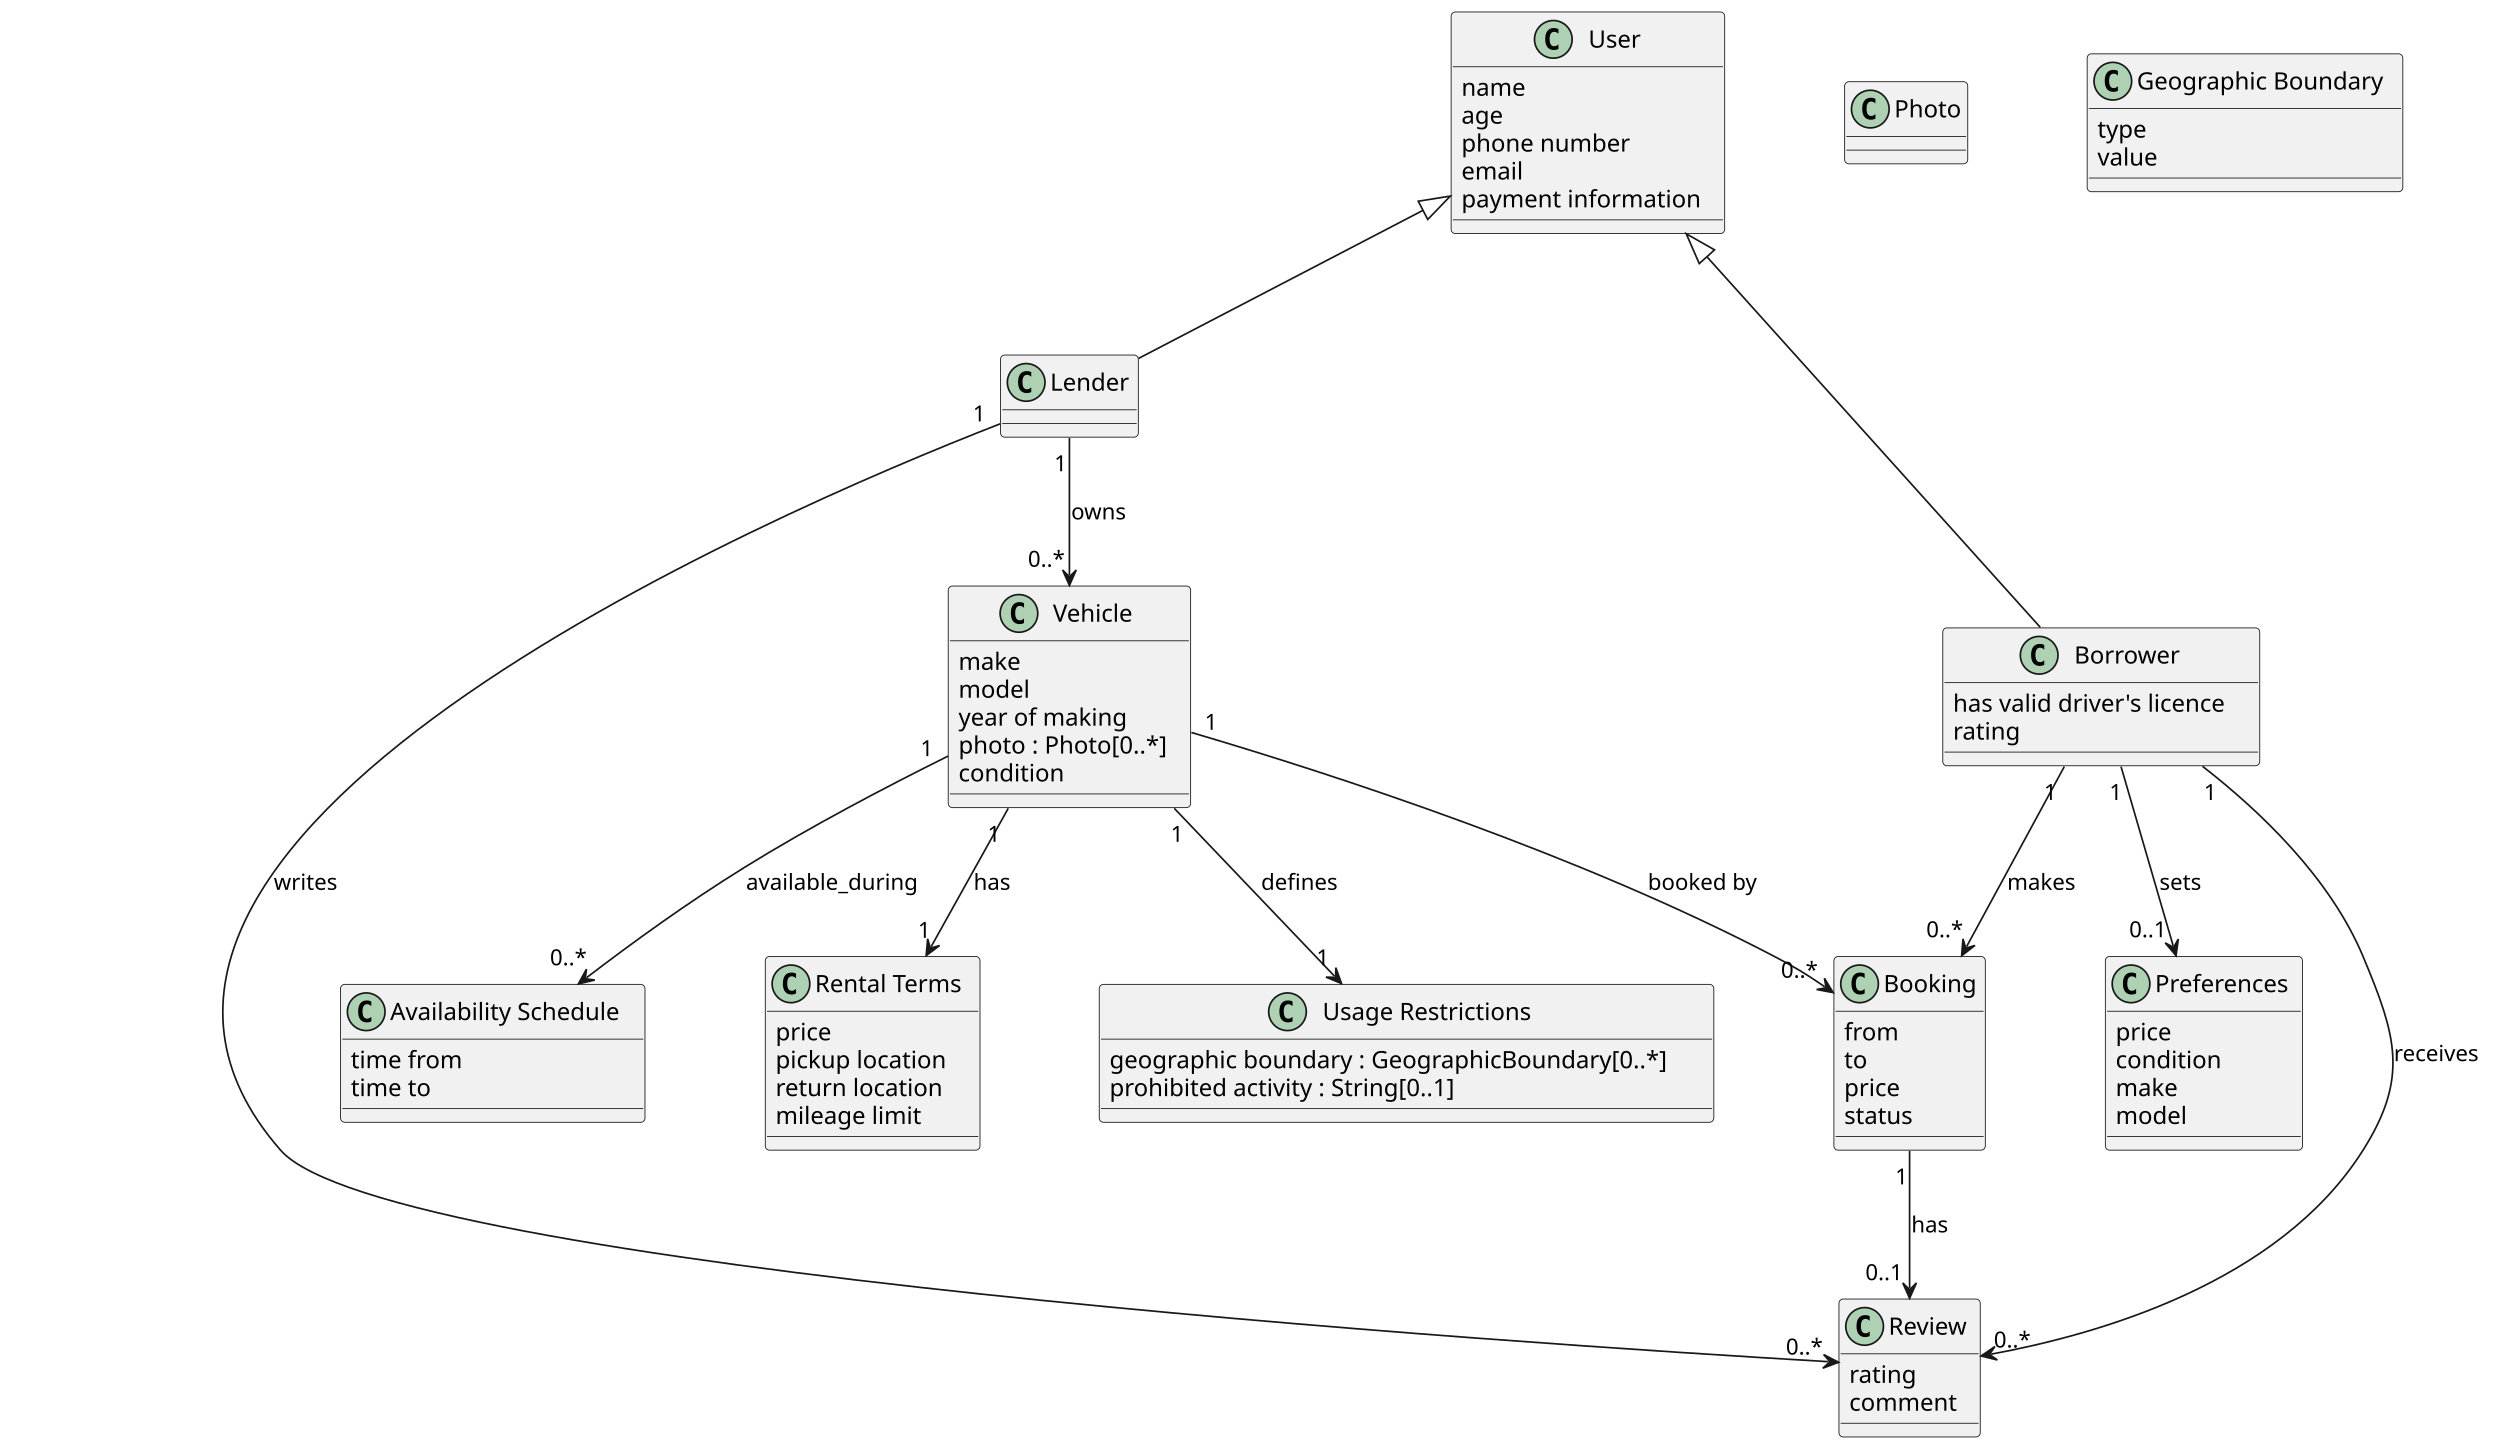
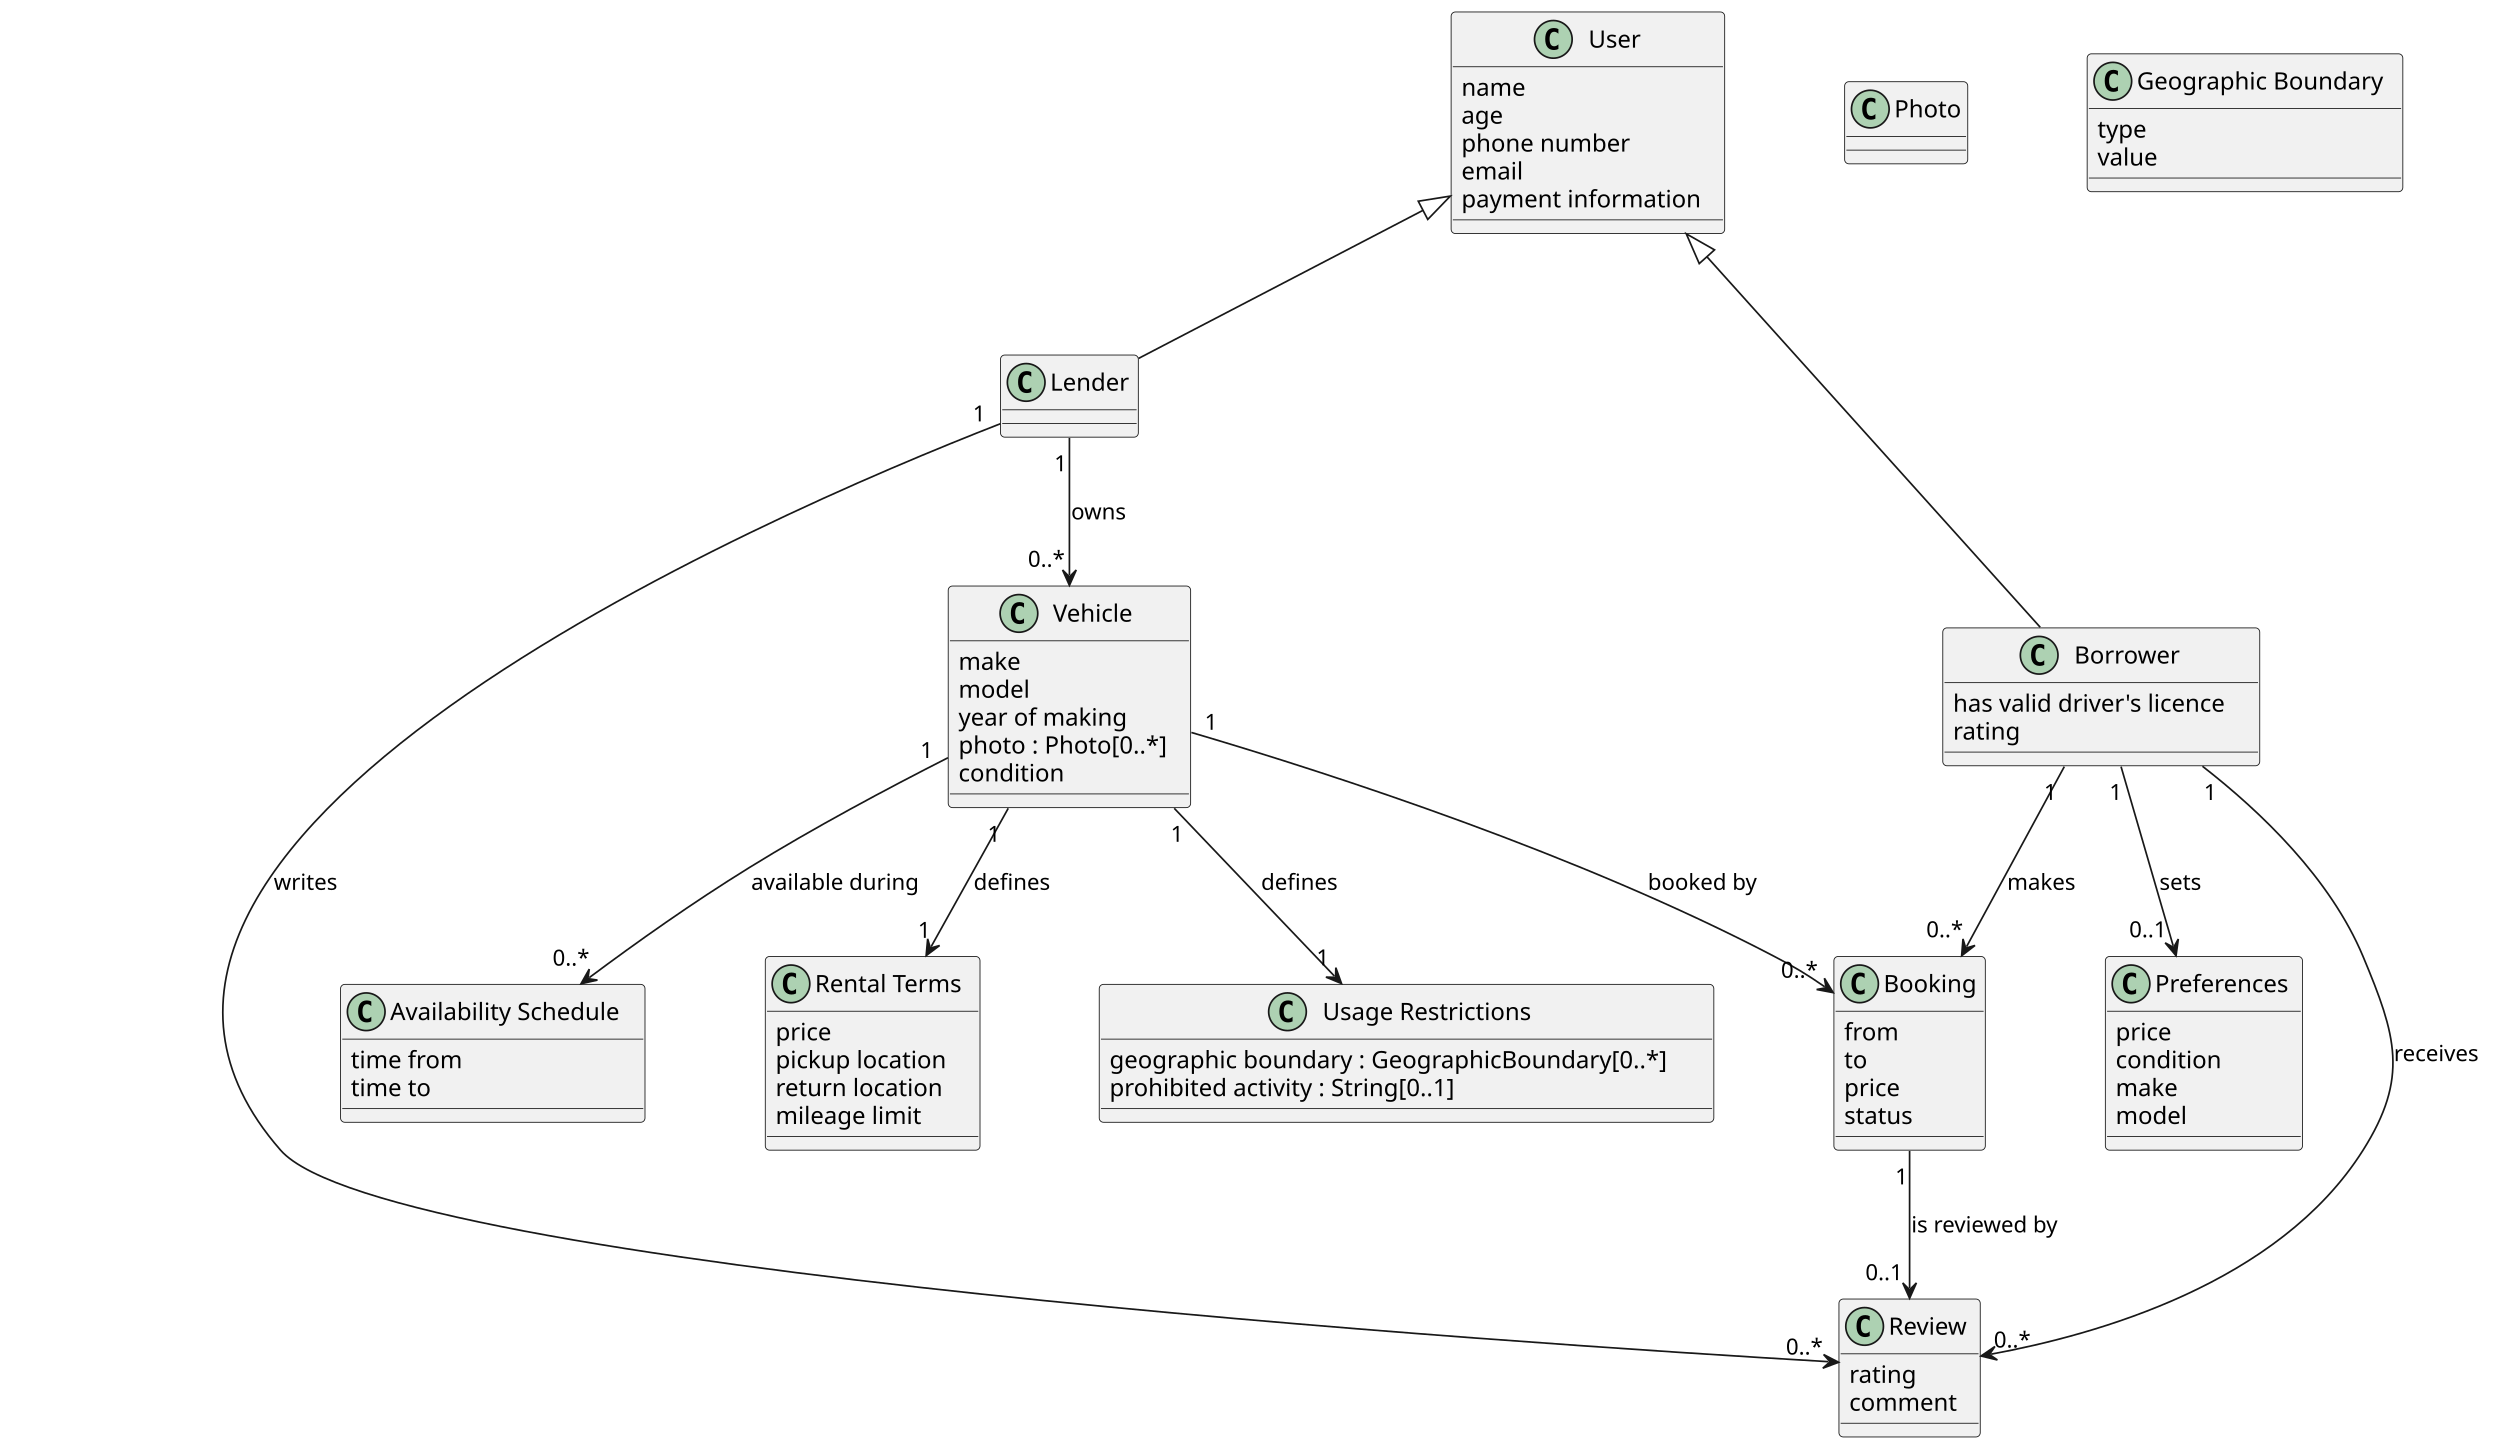
<svg xmlns="http://www.w3.org/2000/svg" contentStyleType="text/css" data-diagram-type="CLASS" height="846px" preserveAspectRatio="none" style="width:1461px;height:846px;background:#FFFFFF;" version="1.1" viewBox="0 0 1461 846" width="1461px" zoomAndPan="magnify">
  <defs />
  <g>
    <g class="entity" data-entity="User" data-source-line="6" data-uid="ent0002" id="entity_User">
      <rect fill="#F1F1F1" height="129.484" rx="2.5" ry="2.5" style="stroke:#181818;stroke-width:0.5;" width="159.861" x="848.04" y="7" />
      <ellipse cx="907.766" cy="23" fill="#ADD1B2" rx="11" ry="11" style="stroke:#181818;stroke-width:1;" />
      <path d="M910.734,28.641 Q910.156,28.938 909.516,29.078 Q908.875,29.234 908.172,29.234 Q905.672,29.234 904.344,27.594 Q903.031,25.938 903.031,22.812 Q903.031,19.688 904.344,18.031 Q905.672,16.375 908.172,16.375 Q908.875,16.375 909.516,16.531 Q910.172,16.688 910.734,16.984 L910.734,19.703 Q910.109,19.125 909.516,18.859 Q908.922,18.578 908.297,18.578 Q906.953,18.578 906.266,19.656 Q905.578,20.719 905.578,22.812 Q905.578,24.906 906.266,25.984 Q906.953,27.047 908.297,27.047 Q908.922,27.047 909.516,26.781 Q910.109,26.5 910.734,25.922 L910.734,28.641 Z " fill="#000000" />
      <text fill="#000000" font-family="sans-serif" font-size="14" lengthAdjust="spacing" textLength="31.91" x="928.266" y="27.847">User</text>
      <line style="stroke:#181818;stroke-width:0.5;" x1="849.04" x2="1006.901" y1="39" y2="39" />
      <text fill="#000000" font-family="sans-serif" font-size="14" lengthAdjust="spacing" textLength="39.703" x="854.04" y="55.995">name</text>
      <text fill="#000000" font-family="sans-serif" font-size="14" lengthAdjust="spacing" textLength="26.079" x="854.04" y="72.292">age</text>
      <text fill="#000000" font-family="sans-serif" font-size="14" lengthAdjust="spacing" textLength="102.901" x="854.04" y="88.589">phone number</text>
      <text fill="#000000" font-family="sans-serif" font-size="14" lengthAdjust="spacing" textLength="38.609" x="854.04" y="104.886">email</text>
      <text fill="#000000" font-family="sans-serif" font-size="14" lengthAdjust="spacing" textLength="147.861" x="854.04" y="121.183">payment information</text>
      <line style="stroke:#181818;stroke-width:0.5;" x1="849.04" x2="1006.901" y1="128.484" y2="128.484" />
    </g>
    <g class="entity" data-entity="Lender" data-source-line="14" data-uid="ent0003" id="entity_Lender">
      <rect fill="#F1F1F1" height="48" rx="2.5" ry="2.5" style="stroke:#181818;stroke-width:0.5;" width="80.542" x="584.7" y="207.48" />
      <ellipse cx="599.7" cy="223.48" fill="#ADD1B2" rx="11" ry="11" style="stroke:#181818;stroke-width:1;" />
      <path d="M602.669,229.121 Q602.091,229.417 601.45,229.558 Q600.809,229.714 600.106,229.714 Q597.606,229.714 596.278,228.074 Q594.966,226.417 594.966,223.292 Q594.966,220.167 596.278,218.511 Q597.606,216.855 600.106,216.855 Q600.809,216.855 601.45,217.011 Q602.106,217.167 602.669,217.464 L602.669,220.183 Q602.044,219.605 601.45,219.339 Q600.856,219.058 600.231,219.058 Q598.888,219.058 598.2,220.136 Q597.513,221.199 597.513,223.292 Q597.513,225.386 598.2,226.464 Q598.888,227.527 600.231,227.527 Q600.856,227.527 601.45,227.261 Q602.044,226.98 602.669,226.402 L602.669,229.121 Z " fill="#000000" />
      <text fill="#000000" font-family="sans-serif" font-size="14" lengthAdjust="spacing" textLength="48.542" x="613.7" y="228.327">Lender</text>
      <line style="stroke:#181818;stroke-width:0.5;" x1="585.7" x2="664.242" y1="239.48" y2="239.48" />
      <line style="stroke:#181818;stroke-width:0.5;" x1="585.7" x2="664.242" y1="247.48" y2="247.48" />
    </g>
    <g class="entity" data-entity="Borrower" data-source-line="18" data-uid="ent0004" id="entity_Borrower">
      <rect fill="#F1F1F1" height="80.594" rx="2.5" ry="2.5" style="stroke:#181818;stroke-width:0.5;" width="185.23" x="1135.36" y="366.93" />
      <ellipse cx="1191.691" cy="382.93" fill="#ADD1B2" rx="11" ry="11" style="stroke:#181818;stroke-width:1;" />
      <path d="M1194.66,388.571 Q1194.082,388.868 1193.441,389.008 Q1192.801,389.164 1192.098,389.164 Q1189.598,389.164 1188.27,387.524 Q1186.957,385.868 1186.957,382.743 Q1186.957,379.618 1188.27,377.961 Q1189.598,376.305 1192.098,376.305 Q1192.801,376.305 1193.441,376.461 Q1194.098,376.618 1194.66,376.914 L1194.66,379.633 Q1194.035,379.055 1193.441,378.789 Q1192.848,378.508 1192.223,378.508 Q1190.879,378.508 1190.191,379.586 Q1189.504,380.649 1189.504,382.743 Q1189.504,384.836 1190.191,385.914 Q1190.879,386.977 1192.223,386.977 Q1192.848,386.977 1193.441,386.711 Q1194.035,386.43 1194.66,385.852 L1194.66,388.571 Z " fill="#000000" />
      <text fill="#000000" font-family="sans-serif" font-size="14" lengthAdjust="spacing" textLength="64.066" x="1212.191" y="387.777">Borrower</text>
      <line style="stroke:#181818;stroke-width:0.5;" x1="1136.36" x2="1319.59" y1="398.93" y2="398.93" />
      <text fill="#000000" font-family="sans-serif" font-size="14" lengthAdjust="spacing" textLength="173.23" x="1141.36" y="415.925">has valid driver's licence</text>
      <text fill="#000000" font-family="sans-serif" font-size="14" lengthAdjust="spacing" textLength="41.474" x="1141.36" y="432.222">rating</text>
      <line style="stroke:#181818;stroke-width:0.5;" x1="1136.36" x2="1319.59" y1="439.524" y2="439.524" />
    </g>
    <g class="entity" data-entity="Photo" data-source-line="25" data-uid="ent0005" id="entity_Photo">
      <rect fill="#F1F1F1" height="48" rx="2.5" ry="2.5" style="stroke:#181818;stroke-width:0.5;" width="71.936" x="1078.01" y="47.74" />
      <ellipse cx="1093.01" cy="63.74" fill="#ADD1B2" rx="11" ry="11" style="stroke:#181818;stroke-width:1;" />
      <path d="M1095.979,69.381 Q1095.401,69.677 1094.76,69.818 Q1094.119,69.974 1093.416,69.974 Q1090.916,69.974 1089.588,68.334 Q1088.276,66.677 1088.276,63.553 Q1088.276,60.428 1089.588,58.771 Q1090.916,57.115 1093.416,57.115 Q1094.119,57.115 1094.76,57.271 Q1095.416,57.428 1095.979,57.724 L1095.979,60.443 Q1095.354,59.865 1094.76,59.599 Q1094.166,59.318 1093.541,59.318 Q1092.197,59.318 1091.51,60.396 Q1090.822,61.459 1090.822,63.553 Q1090.822,65.646 1091.51,66.724 Q1092.197,67.787 1093.541,67.787 Q1094.166,67.787 1094.76,67.521 Q1095.354,67.24 1095.979,66.662 L1095.979,69.381 Z " fill="#000000" />
      <text fill="#000000" font-family="sans-serif" font-size="14" lengthAdjust="spacing" textLength="39.935" x="1107.01" y="68.587">Photo</text>
      <line style="stroke:#181818;stroke-width:0.5;" x1="1079.01" x2="1148.946" y1="79.74" y2="79.74" />
      <line style="stroke:#181818;stroke-width:0.5;" x1="1079.01" x2="1148.946" y1="87.74" y2="87.74" />
    </g>
    <g class="entity" data-entity="Vehicle" data-source-line="27" data-uid="ent0006" id="entity_Vehicle">
      <rect fill="#F1F1F1" height="129.484" rx="2.5" ry="2.5" style="stroke:#181818;stroke-width:0.5;" width="141.664" x="554.14" y="342.48" />
      <ellipse cx="595.47" cy="358.48" fill="#ADD1B2" rx="11" ry="11" style="stroke:#181818;stroke-width:1;" />
      <path d="M598.439,364.121 Q597.861,364.418 597.22,364.558 Q596.579,364.714 595.876,364.714 Q593.376,364.714 592.048,363.074 Q590.736,361.418 590.736,358.293 Q590.736,355.168 592.048,353.511 Q593.376,351.855 595.876,351.855 Q596.579,351.855 597.22,352.011 Q597.876,352.168 598.439,352.464 L598.439,355.183 Q597.814,354.605 597.22,354.339 Q596.626,354.058 596.001,354.058 Q594.657,354.058 593.97,355.136 Q593.282,356.199 593.282,358.293 Q593.282,360.386 593.97,361.464 Q594.657,362.527 596.001,362.527 Q596.626,362.527 597.22,362.261 Q597.814,361.98 598.439,361.402 L598.439,364.121 Z " fill="#000000" />
      <text fill="#000000" font-family="sans-serif" font-size="14" lengthAdjust="spacing" textLength="51.153" x="615.321" y="363.327">Vehicle</text>
      <line style="stroke:#181818;stroke-width:0.5;" x1="555.14" x2="694.804" y1="374.48" y2="374.48" />
      <text fill="#000000" font-family="sans-serif" font-size="14" lengthAdjust="spacing" textLength="38.938" x="560.14" y="391.475">make</text>
      <text fill="#000000" font-family="sans-serif" font-size="14" lengthAdjust="spacing" textLength="43.593" x="560.14" y="407.772">model</text>
      <text fill="#000000" font-family="sans-serif" font-size="14" lengthAdjust="spacing" textLength="105.602" x="560.14" y="424.069">year of making</text>
      <text fill="#000000" font-family="sans-serif" font-size="14" lengthAdjust="spacing" textLength="129.664" x="560.14" y="440.366">photo : Photo[0..*]</text>
      <text fill="#000000" font-family="sans-serif" font-size="14" lengthAdjust="spacing" textLength="64.73" x="560.14" y="456.663">condition</text>
      <line style="stroke:#181818;stroke-width:0.5;" x1="555.14" x2="694.804" y1="463.964" y2="463.964" />
    </g>
    <g class="entity" data-entity="AvailabilitySchedule" data-source-line="35" data-uid="ent0007" id="entity_AvailabilitySchedule">
      <rect fill="#F1F1F1" height="80.594" rx="2.5" ry="2.5" style="stroke:#181818;stroke-width:0.5;" width="177.913" x="199.02" y="575.27" />
      <ellipse cx="214.02" cy="591.27" fill="#ADD1B2" rx="11" ry="11" style="stroke:#181818;stroke-width:1;" />
      <path d="M216.989,596.911 Q216.411,597.207 215.77,597.348 Q215.129,597.504 214.426,597.504 Q211.926,597.504 210.598,595.864 Q209.286,594.207 209.286,591.082 Q209.286,587.957 210.598,586.301 Q211.926,584.645 214.426,584.645 Q215.129,584.645 215.77,584.801 Q216.426,584.957 216.989,585.254 L216.989,587.973 Q216.364,587.395 215.77,587.129 Q215.176,586.848 214.551,586.848 Q213.208,586.848 212.52,587.926 Q211.833,588.989 211.833,591.082 Q211.833,593.176 212.52,594.254 Q213.208,595.317 214.551,595.317 Q215.176,595.317 215.77,595.051 Q216.364,594.77 216.989,594.192 L216.989,596.911 Z " fill="#000000" />
      <text fill="#000000" font-family="sans-serif" font-size="14" lengthAdjust="spacing" textLength="145.913" x="228.02" y="596.117">Availability Schedule</text>
      <line style="stroke:#181818;stroke-width:0.5;" x1="200.02" x2="375.933" y1="607.27" y2="607.27" />
      <text fill="#000000" font-family="sans-serif" font-size="14" lengthAdjust="spacing" textLength="68.968" x="205.02" y="624.265">time from</text>
      <text fill="#000000" font-family="sans-serif" font-size="14" lengthAdjust="spacing" textLength="50.135" x="205.02" y="640.562">time to</text>
      <line style="stroke:#181818;stroke-width:0.5;" x1="200.02" x2="375.933" y1="647.864" y2="647.864" />
    </g>
    <g class="entity" data-entity="RentalTerms" data-source-line="40" data-uid="ent0008" id="entity_RentalTerms">
      <rect fill="#F1F1F1" height="113.188" rx="2.5" ry="2.5" style="stroke:#181818;stroke-width:0.5;" width="125.475" x="447.24" y="558.97" />
      <ellipse cx="462.24" cy="574.97" fill="#ADD1B2" rx="11" ry="11" style="stroke:#181818;stroke-width:1;" />
      <path d="M465.209,580.611 Q464.631,580.908 463.99,581.048 Q463.349,581.204 462.646,581.204 Q460.146,581.204 458.818,579.564 Q457.506,577.908 457.506,574.783 Q457.506,571.658 458.818,570.001 Q460.146,568.345 462.646,568.345 Q463.349,568.345 463.99,568.501 Q464.646,568.658 465.209,568.954 L465.209,571.673 Q464.584,571.095 463.99,570.829 Q463.396,570.548 462.771,570.548 Q461.428,570.548 460.74,571.626 Q460.053,572.689 460.053,574.783 Q460.053,576.876 460.74,577.954 Q461.428,579.017 462.771,579.017 Q463.396,579.017 463.99,578.751 Q464.584,578.47 465.209,577.892 L465.209,580.611 Z " fill="#000000" />
      <text fill="#000000" font-family="sans-serif" font-size="14" lengthAdjust="spacing" textLength="93.475" x="476.24" y="579.817">Rental Terms</text>
      <line style="stroke:#181818;stroke-width:0.5;" x1="448.24" x2="571.715" y1="590.97" y2="590.97" />
      <text fill="#000000" font-family="sans-serif" font-size="14" lengthAdjust="spacing" textLength="34.843" x="453.24" y="607.965">price</text>
      <text fill="#000000" font-family="sans-serif" font-size="14" lengthAdjust="spacing" textLength="106.34" x="453.24" y="624.262">pickup location</text>
      <text fill="#000000" font-family="sans-serif" font-size="14" lengthAdjust="spacing" textLength="103.359" x="453.24" y="640.559">return location</text>
      <text fill="#000000" font-family="sans-serif" font-size="14" lengthAdjust="spacing" textLength="91.356" x="453.24" y="656.856">mileage limit</text>
      <line style="stroke:#181818;stroke-width:0.5;" x1="448.24" x2="571.715" y1="664.158" y2="664.158" />
    </g>
    <g class="entity" data-entity="GeographicBoundary" data-source-line="47" data-uid="ent0009" id="entity_GeographicBoundary">
      <rect fill="#F1F1F1" height="80.594" rx="2.5" ry="2.5" style="stroke:#181818;stroke-width:0.5;" width="184.469" x="1219.74" y="31.45" />
      <ellipse cx="1234.74" cy="47.45" fill="#ADD1B2" rx="11" ry="11" style="stroke:#181818;stroke-width:1;" />
      <path d="M1237.709,53.091 Q1237.131,53.388 1236.49,53.528 Q1235.849,53.684 1235.146,53.684 Q1232.646,53.684 1231.318,52.044 Q1230.006,50.388 1230.006,47.263 Q1230.006,44.138 1231.318,42.481 Q1232.646,40.825 1235.146,40.825 Q1235.849,40.825 1236.49,40.981 Q1237.146,41.138 1237.709,41.434 L1237.709,44.153 Q1237.084,43.575 1236.49,43.309 Q1235.896,43.028 1235.271,43.028 Q1233.928,43.028 1233.24,44.106 Q1232.553,45.169 1232.553,47.263 Q1232.553,49.356 1233.24,50.434 Q1233.928,51.497 1235.271,51.497 Q1235.896,51.497 1236.49,51.231 Q1237.084,50.95 1237.709,50.372 L1237.709,53.091 Z " fill="#000000" />
      <text fill="#000000" font-family="sans-serif" font-size="14" lengthAdjust="spacing" textLength="152.469" x="1248.74" y="52.297">Geographic Boundary</text>
      <line style="stroke:#181818;stroke-width:0.5;" x1="1220.74" x2="1403.209" y1="63.45" y2="63.45" />
      <text fill="#000000" font-family="sans-serif" font-size="14" lengthAdjust="spacing" textLength="31.274" x="1225.74" y="80.445">type</text>
      <text fill="#000000" font-family="sans-serif" font-size="14" lengthAdjust="spacing" textLength="38.24" x="1225.74" y="96.742">value</text>
      <line style="stroke:#181818;stroke-width:0.5;" x1="1220.74" x2="1403.209" y1="104.044" y2="104.044" />
    </g>
    <g class="entity" data-entity="UsageRestriction" data-source-line="52" data-uid="ent0010" id="entity_UsageRestriction">
      <rect fill="#F1F1F1" height="80.594" rx="2.5" ry="2.5" style="stroke:#181818;stroke-width:0.5;" width="359.156" x="642.4" y="575.27" />
      <ellipse cx="752.404" cy="591.27" fill="#ADD1B2" rx="11" ry="11" style="stroke:#181818;stroke-width:1;" />
      <path d="M755.373,596.911 Q754.794,597.207 754.154,597.348 Q753.513,597.504 752.81,597.504 Q750.31,597.504 748.982,595.864 Q747.669,594.207 747.669,591.082 Q747.669,587.957 748.982,586.301 Q750.31,584.645 752.81,584.645 Q753.513,584.645 754.154,584.801 Q754.81,584.957 755.373,585.254 L755.373,587.973 Q754.748,587.395 754.154,587.129 Q753.56,586.848 752.935,586.848 Q751.591,586.848 750.904,587.926 Q750.216,588.989 750.216,591.082 Q750.216,593.176 750.904,594.254 Q751.591,595.317 752.935,595.317 Q753.56,595.317 754.154,595.051 Q754.748,594.77 755.373,594.192 L755.373,596.911 Z " fill="#000000" />
      <text fill="#000000" font-family="sans-serif" font-size="14" lengthAdjust="spacing" textLength="130.648" x="772.904" y="596.117">Usage Restrictions</text>
      <line style="stroke:#181818;stroke-width:0.5;" x1="643.4" x2="1000.556" y1="607.27" y2="607.27" />
      <text fill="#000000" font-family="sans-serif" font-size="14" lengthAdjust="spacing" textLength="347.156" x="648.4" y="624.265">geographic boundary : GeographicBoundary[0..*]</text>
      <text fill="#000000" font-family="sans-serif" font-size="14" lengthAdjust="spacing" textLength="220.828" x="648.4" y="640.562">prohibited activity : String[0..1]</text>
      <line style="stroke:#181818;stroke-width:0.5;" x1="643.4" x2="1000.556" y1="647.864" y2="647.864" />
    </g>
    <g class="entity" data-entity="Review" data-source-line="59" data-uid="ent0011" id="entity_Review">
      <rect fill="#F1F1F1" height="80.594" rx="2.5" ry="2.5" style="stroke:#181818;stroke-width:0.5;" width="82.579" x="1074.68" y="759.16" />
      <ellipse cx="1089.68" cy="775.16" fill="#ADD1B2" rx="11" ry="11" style="stroke:#181818;stroke-width:1;" />
      <path d="M1092.649,780.801 Q1092.071,781.097 1091.43,781.238 Q1090.789,781.394 1090.086,781.394 Q1087.586,781.394 1086.258,779.754 Q1084.946,778.097 1084.946,774.972 Q1084.946,771.847 1086.258,770.191 Q1087.586,768.535 1090.086,768.535 Q1090.789,768.535 1091.43,768.691 Q1092.086,768.847 1092.649,769.144 L1092.649,771.863 Q1092.024,771.285 1091.43,771.019 Q1090.836,770.738 1090.211,770.738 Q1088.868,770.738 1088.18,771.816 Q1087.493,772.879 1087.493,774.972 Q1087.493,777.066 1088.18,778.144 Q1088.868,779.207 1090.211,779.207 Q1090.836,779.207 1091.43,778.941 Q1092.024,778.66 1092.649,778.082 L1092.649,780.801 Z " fill="#000000" />
      <text fill="#000000" font-family="sans-serif" font-size="14" lengthAdjust="spacing" textLength="50.579" x="1103.68" y="780.007">Review</text>
      <line style="stroke:#181818;stroke-width:0.5;" x1="1075.68" x2="1156.259" y1="791.16" y2="791.16" />
      <text fill="#000000" font-family="sans-serif" font-size="14" lengthAdjust="spacing" textLength="41.474" x="1080.68" y="808.155">rating</text>
      <text fill="#000000" font-family="sans-serif" font-size="14" lengthAdjust="spacing" textLength="66.514" x="1080.68" y="824.452">comment</text>
      <line style="stroke:#181818;stroke-width:0.5;" x1="1075.68" x2="1156.259" y1="831.754" y2="831.754" />
    </g>
    <g class="entity" data-entity="Preferences" data-source-line="64" data-uid="ent0012" id="entity_Preferences">
      <rect fill="#F1F1F1" height="113.188" rx="2.5" ry="2.5" style="stroke:#181818;stroke-width:0.5;" width="115.2" x="1230.37" y="558.97" />
      <ellipse cx="1245.37" cy="574.97" fill="#ADD1B2" rx="11" ry="11" style="stroke:#181818;stroke-width:1;" />
      <path d="M1248.339,580.611 Q1247.761,580.908 1247.12,581.048 Q1246.479,581.204 1245.776,581.204 Q1243.276,581.204 1241.948,579.564 Q1240.636,577.908 1240.636,574.783 Q1240.636,571.658 1241.948,570.001 Q1243.276,568.345 1245.776,568.345 Q1246.479,568.345 1247.12,568.501 Q1247.776,568.658 1248.339,568.954 L1248.339,571.673 Q1247.714,571.095 1247.12,570.829 Q1246.526,570.548 1245.901,570.548 Q1244.557,570.548 1243.87,571.626 Q1243.182,572.689 1243.182,574.783 Q1243.182,576.876 1243.87,577.954 Q1244.557,579.017 1245.901,579.017 Q1246.526,579.017 1247.12,578.751 Q1247.714,578.47 1248.339,577.892 L1248.339,580.611 Z " fill="#000000" />
      <text fill="#000000" font-family="sans-serif" font-size="14" lengthAdjust="spacing" textLength="83.2" x="1259.37" y="579.817">Preferences</text>
      <line style="stroke:#181818;stroke-width:0.5;" x1="1231.37" x2="1344.57" y1="590.97" y2="590.97" />
      <text fill="#000000" font-family="sans-serif" font-size="14" lengthAdjust="spacing" textLength="34.843" x="1236.37" y="607.965">price</text>
      <text fill="#000000" font-family="sans-serif" font-size="14" lengthAdjust="spacing" textLength="64.73" x="1236.37" y="624.262">condition</text>
      <text fill="#000000" font-family="sans-serif" font-size="14" lengthAdjust="spacing" textLength="38.938" x="1236.37" y="640.559">make</text>
      <text fill="#000000" font-family="sans-serif" font-size="14" lengthAdjust="spacing" textLength="43.593" x="1236.37" y="656.856">model</text>
      <line style="stroke:#181818;stroke-width:0.5;" x1="1231.37" x2="1344.57" y1="664.158" y2="664.158" />
    </g>
    <g class="entity" data-entity="Booking" data-source-line="71" data-uid="ent0013" id="entity_Booking">
      <rect fill="#F1F1F1" height="113.188" rx="2.5" ry="2.5" style="stroke:#181818;stroke-width:0.5;" width="88.492" x="1071.73" y="558.97" />
      <ellipse cx="1086.73" cy="574.97" fill="#ADD1B2" rx="11" ry="11" style="stroke:#181818;stroke-width:1;" />
      <path d="M1089.699,580.611 Q1089.121,580.908 1088.48,581.048 Q1087.839,581.204 1087.136,581.204 Q1084.636,581.204 1083.308,579.564 Q1081.996,577.908 1081.996,574.783 Q1081.996,571.658 1083.308,570.001 Q1084.636,568.345 1087.136,568.345 Q1087.839,568.345 1088.48,568.501 Q1089.136,568.658 1089.699,568.954 L1089.699,571.673 Q1089.074,571.095 1088.48,570.829 Q1087.886,570.548 1087.261,570.548 Q1085.918,570.548 1085.23,571.626 Q1084.543,572.689 1084.543,574.783 Q1084.543,576.876 1085.23,577.954 Q1085.918,579.017 1087.261,579.017 Q1087.886,579.017 1088.48,578.751 Q1089.074,578.47 1089.699,577.892 L1089.699,580.611 Z " fill="#000000" />
      <text fill="#000000" font-family="sans-serif" font-size="14" lengthAdjust="spacing" textLength="56.492" x="1100.73" y="579.817">Booking</text>
      <line style="stroke:#181818;stroke-width:0.5;" x1="1072.73" x2="1159.222" y1="590.97" y2="590.97" />
      <text fill="#000000" font-family="sans-serif" font-size="14" lengthAdjust="spacing" textLength="32.888" x="1077.73" y="607.965">from</text>
      <text fill="#000000" font-family="sans-serif" font-size="14" lengthAdjust="spacing" textLength="14.055" x="1077.73" y="624.262">to</text>
      <text fill="#000000" font-family="sans-serif" font-size="14" lengthAdjust="spacing" textLength="34.843" x="1077.73" y="640.559">price</text>
      <text fill="#000000" font-family="sans-serif" font-size="14" lengthAdjust="spacing" textLength="43.019" x="1077.73" y="656.856">status</text>
      <line style="stroke:#181818;stroke-width:0.5;" x1="1072.73" x2="1159.222" y1="664.158" y2="664.158" />
    </g>
    <g class="link" data-entity-1="User" data-entity-2="Lender" data-source-line="83" data-uid="lnk14" id="link_User_Lender">
      <path codeLine="83" d="M831.605,122.913 C772.875,153.493 711.67,185.35 665.33,209.47" fill="none" id="User-backto-Lender" style="stroke:#181818;stroke-width:1;" />
      <polygon fill="none" points="847.57,114.6,828.834,117.591,834.376,128.235,847.57,114.6" style="stroke:#181818;stroke-width:1;" />
    </g>
    <g class="link" data-entity-1="User" data-entity-2="Borrower" data-source-line="84" data-uid="lnk15" id="link_User_Borrower">
      <path codeLine="84" d="M997.499,150.031 C1058.579,217.921 1141.19,309.76 1192.31,366.58" fill="none" id="User-backto-Borrower" style="stroke:#181818;stroke-width:1;" />
      <polygon fill="none" points="985.46,136.65,993.039,154.044,1001.96,146.018,985.46,136.65" style="stroke:#181818;stroke-width:1;" />
    </g>
    <g class="link" data-entity-1="Lender" data-entity-2="Vehicle" data-source-line="86" data-uid="lnk16" id="link_Lender_Vehicle">
      <path codeLine="86" d="M624.97,255.92 C624.97,277.96 624.97,305.99 624.97,336.1" fill="none" id="Lender-to-Vehicle" style="stroke:#181818;stroke-width:1;" />
      <polygon fill="#181818" points="624.97,342.1,628.97,333.1,624.97,337.1,620.97,333.1,624.97,342.1" style="stroke:#181818;stroke-width:1;" />
      <text fill="#000000" font-family="sans-serif" font-size="13" lengthAdjust="spacing" textLength="33.598" x="625.97" y="303.547">owns</text>
      <text fill="#000000" font-family="sans-serif" font-size="13" lengthAdjust="spacing" textLength="8.271" x="616.076" y="275.388">1</text>
      <text fill="#000000" font-family="sans-serif" font-size="13" lengthAdjust="spacing" textLength="23.036" x="600.714" y="331.231">0..*</text>
    </g>
    <g class="link" data-entity-1="Lender" data-entity-2="Review" data-source-line="87" data-uid="lnk17" id="link_Lender_Review">
      <path codeLine="87" d="M584.65,247.61 C446.01,301.68 6,491.84 163.97,672.16 C225.09,741.91 893.12,785.468 1068.48,795.759" fill="none" id="Lender-to-Review" style="stroke:#181818;stroke-width:1;" />
      <polygon fill="#181818" points="1074.47,796.11,1065.72,791.59,1069.479,795.817,1065.251,799.576,1074.47,796.11" style="stroke:#181818;stroke-width:1;" />
      <text fill="#000000" font-family="sans-serif" font-size="13" lengthAdjust="spacing" textLength="39.457" x="159.97" y="520.037">writes</text>
      <text fill="#000000" font-family="sans-serif" font-size="13" lengthAdjust="spacing" textLength="8.271" x="568.503" y="246.28">1</text>
      <text fill="#000000" font-family="sans-serif" font-size="13" lengthAdjust="spacing" textLength="23.036" x="1043.688" y="791.593">0..*</text>
    </g>
    <g class="link" data-entity-1="Borrower" data-entity-2="Booking" data-source-line="89" data-uid="lnk18" id="link_Borrower_Booking">
      <path codeLine="89" d="M1206.38,448.01 C1189.34,479.39 1168.233,518.287 1149.253,553.247" fill="none" id="Borrower-to-Booking" style="stroke:#181818;stroke-width:1;" />
      <polygon fill="#181818" points="1146.39,558.52,1154.199,552.519,1148.776,554.126,1147.169,548.702,1146.39,558.52" style="stroke:#181818;stroke-width:1;" />
      <text fill="#000000" font-family="sans-serif" font-size="13" lengthAdjust="spacing" textLength="42.929" x="1172.97" y="520.037">makes</text>
      <text fill="#000000" font-family="sans-serif" font-size="13" lengthAdjust="spacing" textLength="8.271" x="1194.482" y="467.48">1</text>
      <text fill="#000000" font-family="sans-serif" font-size="13" lengthAdjust="spacing" textLength="23.036" x="1125.697" y="547.729">0..*</text>
    </g>
    <g class="link" data-entity-1="Borrower" data-entity-2="Review" data-source-line="90" data-uid="lnk19" id="link_Borrower_Review">
      <path codeLine="90" d="M1287.12,447.8 C1321.58,474.61 1361.9,513.39 1380.97,558.97 C1400.4,605.37 1407.82,629.62 1380.97,672.16 C1331.6,750.38 1224.931,780.084 1163.601,791.374" fill="none" id="Borrower-to-Review" style="stroke:#181818;stroke-width:1;" />
      <polygon fill="#181818" points="1157.7,792.46,1167.275,794.764,1162.617,791.555,1165.827,786.897,1157.7,792.46" style="stroke:#181818;stroke-width:1;" />
      <text fill="#000000" font-family="sans-serif" font-size="13" lengthAdjust="spacing" textLength="54.565" x="1398.97" y="620.127">receives</text>
      <text fill="#000000" font-family="sans-serif" font-size="13" lengthAdjust="spacing" textLength="8.271" x="1287.93" y="467.539">1</text>
      <text fill="#000000" font-family="sans-serif" font-size="13" lengthAdjust="spacing" textLength="23.036" x="1165.188" y="787.498">0..*</text>
    </g>
    <g class="link" data-entity-1="Booking" data-entity-2="Review" data-source-line="91" data-uid="lnk20" id="link_Booking_Review">
      <path codeLine="91" d="M1115.97,672.62 C1115.97,700.49 1115.97,727.51 1115.97,752.73" fill="none" id="Booking-to-Review" style="stroke:#181818;stroke-width:1;" />
      <polygon fill="#181818" points="1115.97,758.73,1119.97,749.73,1115.97,753.73,1111.97,749.73,1115.97,758.73" style="stroke:#181818;stroke-width:1;" />
-       <text fill="#000000" font-family="sans-serif" font-size="13" lengthAdjust="spacing" textLength="22.979" x="1116.97" y="720.227">has</text>
+       <text fill="#000000" font-family="sans-serif" font-size="13" lengthAdjust="spacing" textLength="94.123" x="1116.97" y="720.227">is reviewed by</text>
      <text fill="#000000" font-family="sans-serif" font-size="13" lengthAdjust="spacing" textLength="8.271" x="1107.523" y="692.159">1</text>
      <text fill="#000000" font-family="sans-serif" font-size="13" lengthAdjust="spacing" textLength="24.807" x="1090.122" y="748.121">0..1</text>
    </g>
    <g class="link" data-entity-1="Borrower" data-entity-2="Preferences" data-source-line="92" data-uid="lnk21" id="link_Borrower_Preferences">
      <path codeLine="92" d="M1239.54,448.01 C1248.67,479.39 1259.834,517.799 1270.004,552.759" fill="none" id="Borrower-to-Preferences" style="stroke:#181818;stroke-width:1;" />
      <polygon fill="#181818" points="1271.68,558.52,1273.007,548.761,1270.283,553.719,1265.325,550.995,1271.68,558.52" style="stroke:#181818;stroke-width:1;" />
      <text fill="#000000" font-family="sans-serif" font-size="13" lengthAdjust="spacing" textLength="26.641" x="1261.97" y="520.037">sets</text>
      <text fill="#000000" font-family="sans-serif" font-size="13" lengthAdjust="spacing" textLength="8.271" x="1232.719" y="467.48">1</text>
      <text fill="#000000" font-family="sans-serif" font-size="13" lengthAdjust="spacing" textLength="24.807" x="1244.281" y="547.729">0..1</text>
    </g>
    <g class="link" data-entity-1="Vehicle" data-entity-2="Booking" data-source-line="94" data-uid="lnk22" id="link_Vehicle_Booking">
      <path codeLine="94" d="M696.24,428.06 C780.32,452.86 923.09,499.39 1036.97,558.97 C1048.56,565.03 1055.497,569.144 1066.387,576.684" fill="none" id="Vehicle-to-Booking" style="stroke:#181818;stroke-width:1;" />
      <polygon fill="#181818" points="1071.32,580.1,1066.197,571.688,1067.209,577.254,1061.643,578.265,1071.32,580.1" style="stroke:#181818;stroke-width:1;" />
      <text fill="#000000" font-family="sans-serif" font-size="13" lengthAdjust="spacing" textLength="68.015" x="962.97" y="520.037">booked by</text>
      <text fill="#000000" font-family="sans-serif" font-size="13" lengthAdjust="spacing" textLength="8.271" x="704.016" y="426.509">1</text>
      <text fill="#000000" font-family="sans-serif" font-size="13" lengthAdjust="spacing" textLength="23.036" x="1040.776" y="571.403">0..*</text>
    </g>
    <g class="link" data-entity-1="Vehicle" data-entity-2="RentalTerms" data-source-line="95" data-uid="lnk23" id="link_Vehicle_RentalTerms">
      <path codeLine="95" d="M589.22,472.38 C573.85,499.95 558.98,526.629 544.16,553.229" fill="none" id="Vehicle-to-RentalTerms" style="stroke:#181818;stroke-width:1;" />
      <polygon fill="#181818" points="541.24,558.47,549.115,552.555,543.673,554.102,542.126,548.661,541.24,558.47" style="stroke:#181818;stroke-width:1;" />
-       <text fill="#000000" font-family="sans-serif" font-size="13" lengthAdjust="spacing" textLength="22.979" x="568.97" y="520.037">has</text>
+       <text fill="#000000" font-family="sans-serif" font-size="13" lengthAdjust="spacing" textLength="47.449" x="568.97" y="520.037">defines</text>
      <text fill="#000000" font-family="sans-serif" font-size="13" lengthAdjust="spacing" textLength="8.271" x="577.135" y="491.947">1</text>
      <text fill="#000000" font-family="sans-serif" font-size="13" lengthAdjust="spacing" textLength="8.271" x="536.408" y="548.076">1</text>
    </g>
    <g class="link" data-entity-1="Vehicle" data-entity-2="UsageRestriction" data-source-line="96" data-uid="lnk24" id="link_Vehicle_UsageRestriction">
      <path codeLine="96" d="M686.23,472.38 C718.19,505.86 752.146,541.431 779.837,570.431" fill="none" id="Vehicle-to-UsageRestriction" style="stroke:#181818;stroke-width:1;" />
      <polygon fill="#181818" points="783.98,574.77,780.658,565.498,780.527,571.154,774.872,571.023,783.98,574.77" style="stroke:#181818;stroke-width:1;" />
      <text fill="#000000" font-family="sans-serif" font-size="13" lengthAdjust="spacing" textLength="47.449" x="736.97" y="520.037">defines</text>
      <text fill="#000000" font-family="sans-serif" font-size="13" lengthAdjust="spacing" textLength="8.271" x="684.149" y="491.947">1</text>
      <text fill="#000000" font-family="sans-serif" font-size="13" lengthAdjust="spacing" textLength="8.271" x="769.308" y="564.15">1</text>
    </g>
    <g class="link" data-entity-1="Vehicle" data-entity-2="AvailabilitySchedule" data-source-line="97" data-uid="lnk25" id="link_Vehicle_AvailabilitySchedule">
-       <path codeLine="97" d="M554.07,441.85 C517.73,459.89 473.19,483.24 434.97,506.97 C401.52,527.74 370.609,550.109 342.779,571.359" fill="none" id="Vehicle-to-AvailabilitySchedule" style="stroke:#181818;stroke-width:1;" />
-       <polygon fill="#181818" points="338.01,575,347.591,572.717,341.984,571.966,342.736,566.359,338.01,575" style="stroke:#181818;stroke-width:1;" />
-       <text fill="#000000" font-family="sans-serif" font-size="13" lengthAdjust="spacing" textLength="107.117" x="435.97" y="520.037">available_during</text>
-       <text fill="#000000" font-family="sans-serif" font-size="13" lengthAdjust="spacing" textLength="8.271" x="537.892" y="441.891">1</text>
-       <text fill="#000000" font-family="sans-serif" font-size="13" lengthAdjust="spacing" textLength="23.036" x="321.395" y="564.117">0..*</text>
+       <path codeLine="97" d="M554,442.82 C518.51,460.84 475.28,483.89 437.97,506.97 C404.18,527.88 372.742,550.186 344.342,571.336" fill="none" id="Vehicle-to-AvailabilitySchedule" style="stroke:#181818;stroke-width:1;" />
+       <polygon fill="#181818" points="339.53,574.92,349.137,572.753,343.54,571.934,344.359,566.336,339.53,574.92" style="stroke:#181818;stroke-width:1;" />
+       <text fill="#000000" font-family="sans-serif" font-size="13" lengthAdjust="spacing" textLength="104.749" x="438.97" y="520.037">available during</text>
+       <text fill="#000000" font-family="sans-serif" font-size="13" lengthAdjust="spacing" textLength="8.271" x="537.815" y="442.967">1</text>
+       <text fill="#000000" font-family="sans-serif" font-size="13" lengthAdjust="spacing" textLength="23.036" x="322.916" y="564.324">0..*</text>
    </g>
  </g>
</svg>
